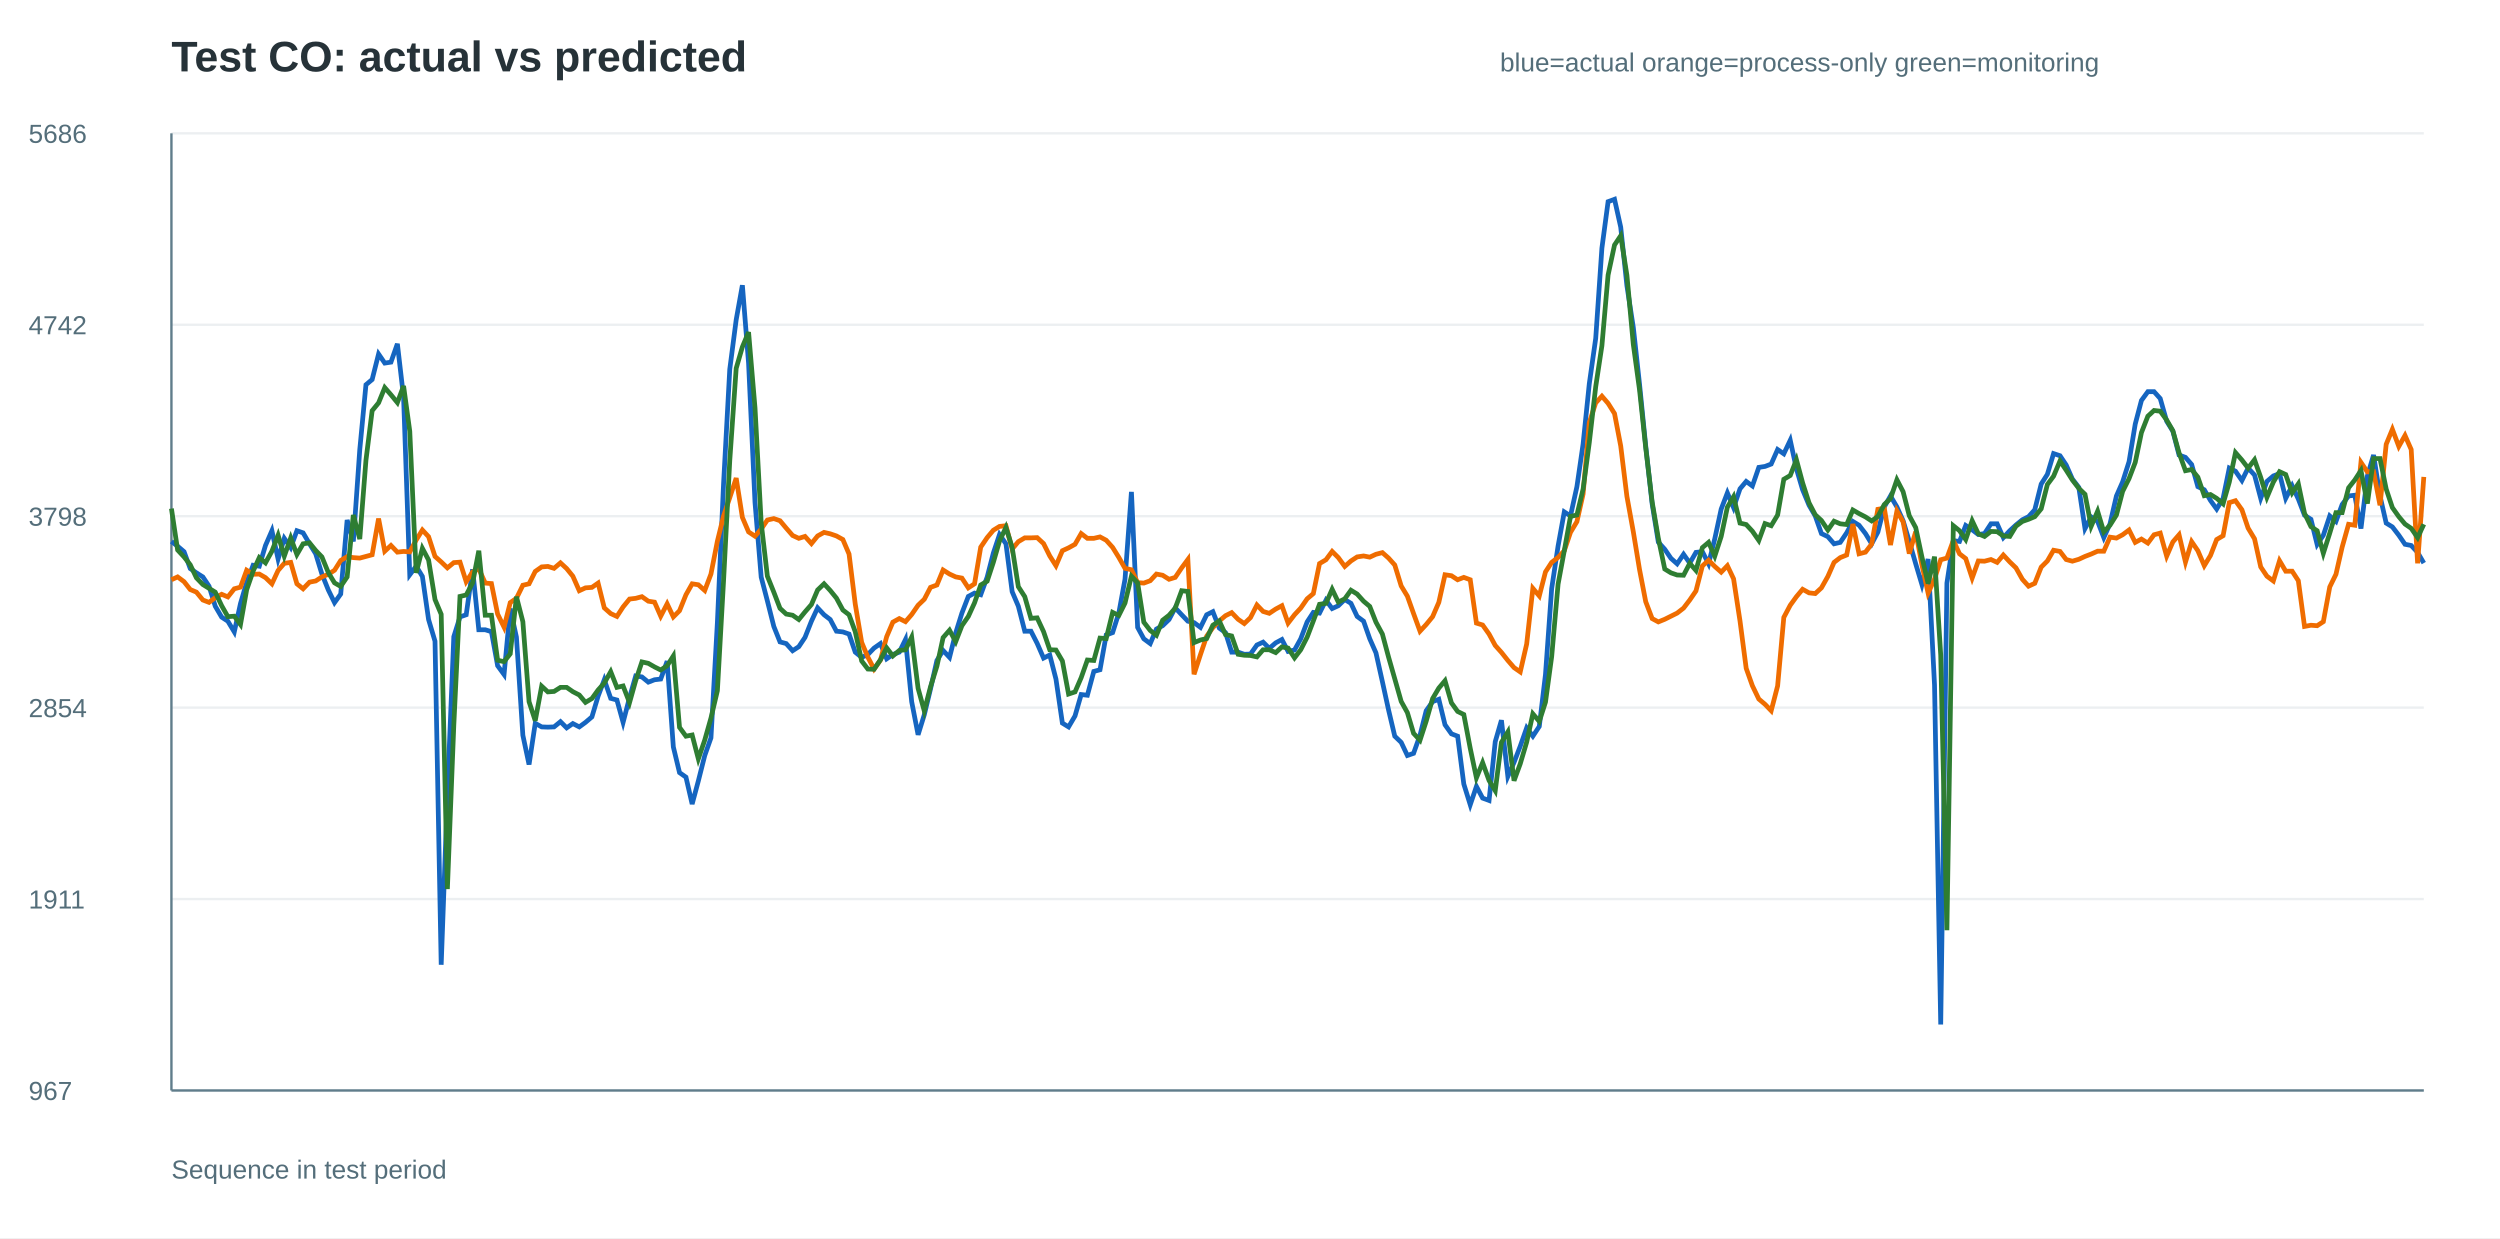
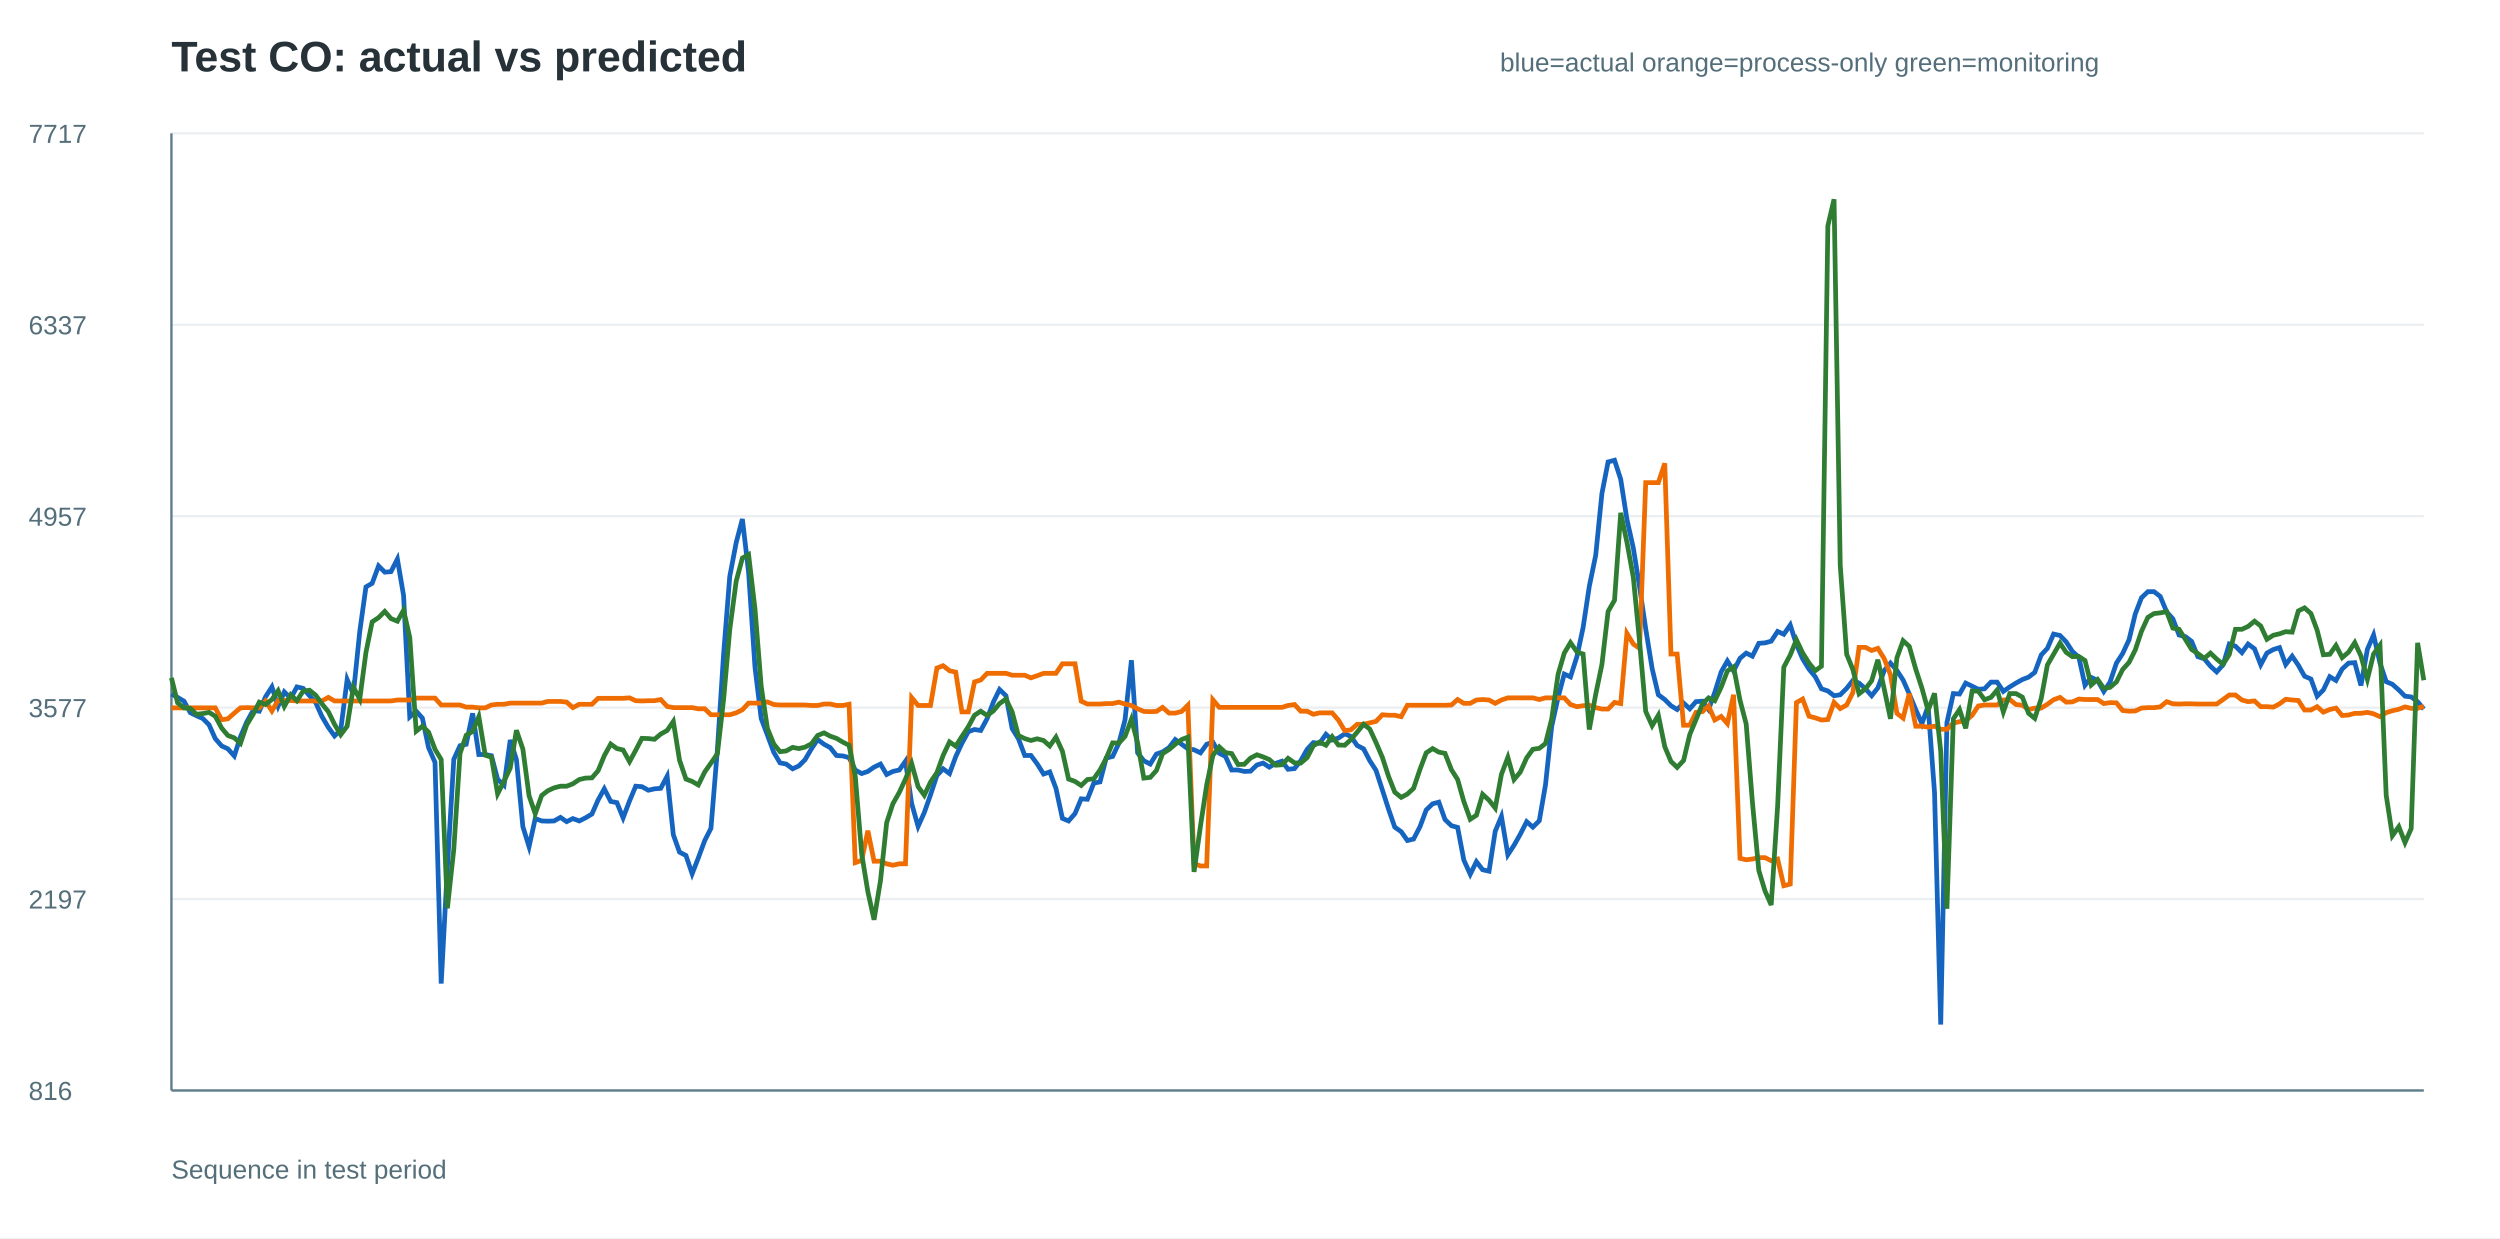
<svg xmlns="http://www.w3.org/2000/svg" width="1050" height="520" viewBox="0 0 1050 520">
  <rect width="100%" height="100%" fill="#ffffff" />
  <style>text{font-family:Arial,Microsoft YaHei,sans-serif;font-size:13px;fill:#263238}.title{font-size:18px;font-weight:700}.small{font-size:11px;fill:#546E7A}.axis{stroke:#607D8B;stroke-width:1}.grid{stroke:#ECEFF1;stroke-width:1}.line1{fill:none;stroke:#1565C0;stroke-width:2}.line2{fill:none;stroke:#EF6C00;stroke-width:2}.line3{fill:none;stroke:#2E7D32;stroke-width:2}.bar{fill:#26A69A}.dot1{fill:#1565C0;opacity:.68}.dot2{fill:#EF6C00;opacity:.62}</style>
  <text x="72" y="30" class="title">Test CO: actual vs predicted</text>
  <line x1="72" y1="56.0" x2="1018" y2="56.0" class="grid" />
-   <text x="12" y="60.0" class="small">5686</text>
+   <text x="12" y="60.0" class="small">7717</text>
  <line x1="72" y1="136.4" x2="1018" y2="136.4" class="grid" />
-   <text x="12" y="140.4" class="small">4742</text>
+   <text x="12" y="140.4" class="small">6337</text>
  <line x1="72" y1="216.8" x2="1018" y2="216.8" class="grid" />
-   <text x="12" y="220.8" class="small">3798</text>
+   <text x="12" y="220.8" class="small">4957</text>
  <line x1="72" y1="297.2" x2="1018" y2="297.2" class="grid" />
-   <text x="12" y="301.2" class="small">2854</text>
+   <text x="12" y="301.2" class="small">3577</text>
  <line x1="72" y1="377.6" x2="1018" y2="377.6" class="grid" />
-   <text x="12" y="381.6" class="small">1911</text>
+   <text x="12" y="381.6" class="small">2197</text>
  <line x1="72" y1="458.0" x2="1018" y2="458.0" class="grid" />
-   <text x="12" y="462.0" class="small">967</text>
+   <text x="12" y="462.0" class="small">816</text>
  <line x1="72" y1="56" x2="72" y2="458" class="axis" />
  <line x1="72" y1="458" x2="1018" y2="458" class="axis" />
-   <polyline points="72.0,227.4 74.6,229.4 77.3,231.7 79.9,238.8 82.5,240.6 85.2,242.3 87.8,246.2 90.4,254.6 93.1,259.2 95.7,260.9 98.4,265.4 101.0,253.5 103.6,244.6 106.3,237.4 108.9,237.8 111.5,229.1 114.2,222.9 116.8,234.8 119.4,226.1 122.1,230.0 124.7,222.9 127.3,223.8 130.0,228.4 132.6,232.6 135.2,241.1 137.9,247.8 140.5,253.1 143.1,249.5 145.8,218.4 148.4,227.4 151.1,188.9 153.7,161.6 156.3,159.4 159.0,148.7 161.6,152.5 164.2,152.1 166.9,144.4 169.5,166.8 172.1,241.4 174.8,237.8 177.4,242.1 180.0,260.2 182.7,269.3 185.3,405.2 187.9,333.9 190.6,267.4 193.2,259.1 195.8,258.2 198.5,239.1 201.1,264.5 203.8,264.5 206.4,265.3 209.0,279.6 211.7,283.3 214.3,255.6 216.9,267.6 219.6,308.8 222.2,321.1 224.8,303.8 227.5,305.3 230.1,305.4 232.7,305.3 235.4,303.1 238.0,305.7 240.6,303.9 243.3,305.3 245.9,303.4 248.6,301.1 251.2,292.4 253.8,285.5 256.5,293.3 259.1,294.0 261.7,303.4 264.4,293.0 267.0,283.9 269.6,284.3 272.3,286.5 274.9,285.5 277.5,285.2 280.2,277.7 282.8,313.7 285.4,324.5 288.1,326.4 290.7,337.7 293.3,328.0 296.0,317.3 298.6,309.9 301.3,261.5 303.9,203.1 306.5,155.1 309.2,134.3 311.8,119.8 314.4,152.5 317.1,211.0 319.7,242.4 322.3,252.4 325.0,263.1 327.6,269.6 330.2,270.3 332.9,273.3 335.5,271.6 338.1,267.7 340.8,260.9 343.4,255.3 346.1,258.2 348.7,260.2 351.3,265.1 354.0,265.4 356.6,266.3 359.2,273.9 361.9,276.1 364.5,274.9 367.1,272.2 369.8,270.3 372.4,276.7 375.0,274.9 377.7,273.9 380.3,268.6 382.9,294.7 385.6,308.6 388.2,300.2 390.8,289.4 393.5,277.4 396.1,273.2 398.8,276.1 401.4,265.8 404.0,257.5 406.7,250.5 409.3,249.1 411.9,249.8 414.6,242.4 417.2,232.3 419.8,224.5 422.5,228.4 425.1,248.5 427.7,254.6 430.4,265.1 433.0,265.1 435.6,270.2 438.3,276.4 440.9,275.1 443.5,285.2 446.2,303.7 448.8,305.3 451.5,300.7 454.1,291.7 456.7,292.0 459.4,282.0 462.0,281.3 464.6,266.7 467.3,265.7 469.9,257.5 472.5,243.3 475.2,206.6 477.8,263.5 480.4,268.3 483.1,270.3 485.7,264.2 488.3,262.8 491.0,260.2 493.6,255.3 496.3,258.2 498.9,260.9 501.5,261.5 504.2,263.5 506.8,258.2 509.4,256.9 512.1,263.8 514.7,265.7 517.3,273.9 520.0,273.9 522.6,274.8 525.2,274.7 527.9,270.9 530.5,269.7 533.1,272.3 535.8,270.0 538.4,268.6 541.0,273.6 543.7,273.0 546.3,268.3 549.0,261.2 551.6,257.2 554.2,257.5 556.9,252.1 559.5,255.6 562.1,254.4 564.8,251.8 567.4,253.4 570.0,258.9 572.7,260.9 575.3,268.3 577.9,274.2 580.6,286.3 583.2,298.2 585.8,309.2 588.5,311.8 591.1,317.3 593.7,316.4 596.4,308.8 599.0,298.5 601.7,294.7 604.3,293.7 606.9,304.4 609.6,308.2 612.2,309.2 614.8,329.3 617.5,338.0 620.1,330.3 622.7,335.2 625.4,336.2 628.0,311.5 630.6,302.5 633.3,326.1 635.9,320.2 638.5,313.4 641.2,305.7 643.8,309.2 646.5,305.1 649.1,283.3 651.7,247.2 654.4,229.3 657.0,215.0 659.6,216.7 662.3,204.4 664.9,186.5 667.5,161.2 670.2,142.1 672.8,104.2 675.4,84.7 678.1,83.7 680.7,95.4 683.3,120.0 686.0,137.6 688.6,161.3 691.2,187.3 693.9,211.6 696.5,227.7 699.2,230.7 701.8,234.5 704.4,236.8 707.1,232.8 709.7,236.5 712.3,232.0 715.0,231.7 717.6,236.8 720.2,226.3 722.9,213.8 725.5,207.0 728.1,213.2 730.8,205.3 733.4,202.2 736.0,204.1 738.7,196.3 741.3,195.9 743.9,194.9 746.6,188.8 749.2,190.6 751.9,184.9 754.5,196.9 757.1,205.7 759.8,212.2 762.4,216.7 765.0,224.1 767.7,225.4 770.3,228.4 772.9,227.8 775.6,223.8 778.2,219.0 780.8,220.6 783.5,224.1 786.1,228.4 788.7,223.5 791.4,212.9 794.0,208.3 796.7,212.9 799.3,218.7 801.9,227.4 804.6,236.8 807.2,245.5 809.8,234.8 812.5,287.7 815.1,430.3 817.7,244.9 820.4,227.1 823.0,227.4 825.6,220.7 828.3,222.5 830.9,224.5 833.5,224.1 836.2,220.0 838.8,220.0 841.4,225.8 844.1,222.9 846.7,220.5 849.4,218.3 852.0,217.0 854.6,214.1 857.3,203.3 859.9,199.2 862.5,190.5 865.2,191.4 867.8,195.3 870.4,201.2 873.1,204.7 875.7,222.0 878.3,217.1 881.0,219.0 883.6,225.8 886.2,220.0 888.9,208.3 891.5,202.4 894.2,193.9 896.8,178.1 899.4,168.2 902.1,164.5 904.7,164.5 907.3,167.4 910.0,176.9 912.6,181.1 915.2,191.1 917.9,192.1 920.5,195.1 923.1,204.4 925.8,205.7 928.4,210.2 931.0,213.8 933.7,209.3 936.3,196.6 938.9,197.9 941.6,201.8 944.2,196.6 946.9,199.5 949.5,209.3 952.1,202.2 954.8,199.9 957.4,198.9 960.0,209.3 962.7,204.0 965.3,209.6 967.9,216.4 970.6,218.1 973.2,228.7 975.8,224.8 978.5,216.7 981.1,219.0 983.7,211.9 986.4,208.3 989.0,208.0 991.6,222.0 994.3,199.9 996.9,191.1 999.6,208.3 1002.2,219.7 1004.8,221.3 1007.5,224.8 1010.1,228.6 1012.7,229.1 1015.4,232.0 1018.0,236.5" class="line1" />
-   <polyline points="72.0,243.5 74.6,242.3 77.3,244.3 79.9,247.6 82.5,248.7 85.2,252.0 87.8,253.0 90.4,251.0 93.1,249.6 95.7,250.7 98.4,247.3 101.0,246.6 103.6,239.5 106.3,241.2 108.9,241.1 111.5,242.6 114.2,245.2 116.8,239.6 119.4,236.6 122.1,236.2 124.7,245.2 127.3,247.3 130.0,244.5 132.6,244.0 135.2,242.3 137.9,241.2 140.5,239.5 143.1,235.4 145.8,233.8 148.4,234.2 151.1,234.4 153.7,233.7 156.3,233.0 159.0,217.8 161.6,231.5 164.2,229.1 166.9,231.9 169.5,231.6 172.1,231.8 174.8,226.8 177.4,222.6 180.0,225.4 182.7,233.7 185.3,236.0 187.9,238.5 190.6,236.3 193.2,236.1 195.8,244.3 198.5,240.2 201.1,238.9 203.8,244.9 206.4,245.1 209.0,257.9 211.7,263.4 214.3,253.1 216.9,251.3 219.6,245.8 222.2,245.2 224.8,240.0 227.5,238.1 230.1,237.9 232.7,238.7 235.4,236.4 238.0,238.8 240.6,242.0 243.3,248.1 245.9,246.9 248.6,246.7 251.2,244.9 253.8,255.3 256.5,257.7 259.1,258.9 261.7,254.9 264.4,251.6 267.0,251.3 269.6,250.6 272.3,252.5 274.9,252.9 277.5,258.8 280.2,253.6 282.8,259.1 285.4,256.5 288.1,249.8 290.7,245.2 293.3,245.6 296.0,248.0 298.6,241.1 301.3,227.3 303.9,216.7 306.5,209.0 309.2,200.8 311.8,217.3 314.4,223.4 317.1,225.2 319.7,222.2 322.3,218.4 325.0,217.8 327.6,218.7 330.2,221.8 332.9,224.9 335.5,226.1 338.1,225.3 340.8,228.3 343.4,225.1 346.1,223.6 348.7,224.2 351.3,225.1 354.0,226.6 356.6,232.7 359.2,253.7 361.9,269.8 364.5,276.0 367.1,281.0 369.8,277.2 372.4,267.4 375.0,261.3 377.7,259.8 380.3,261.1 382.9,258.1 385.6,254.2 388.2,251.7 390.8,246.7 393.5,245.7 396.1,239.4 398.8,241.1 401.4,242.3 404.0,242.8 406.7,246.9 409.3,245.2 411.9,229.8 414.6,225.8 417.2,222.7 419.8,221.1 422.5,220.8 425.1,230.6 427.7,227.5 430.4,225.9 433.0,225.9 435.6,225.8 438.3,228.3 440.9,233.5 443.5,237.6 446.2,231.3 448.8,230.1 451.5,228.6 454.1,224.1 456.7,226.1 459.4,226.1 462.0,225.5 464.6,226.9 467.3,229.9 469.9,234.1 472.5,238.7 475.2,239.3 477.8,244.7 480.4,244.9 483.1,243.9 485.7,241.1 488.3,241.6 491.0,243.3 493.6,242.5 496.3,238.5 498.9,235.0 501.5,283.2 504.2,274.9 506.8,267.2 509.4,263.6 512.1,260.8 514.7,258.6 517.3,257.3 520.0,260.1 522.6,261.9 525.2,259.4 527.9,254.1 530.5,256.8 533.1,257.6 535.8,255.8 538.4,254.4 541.0,261.7 543.7,258.2 546.3,255.4 549.0,251.5 551.6,249.3 554.2,236.7 556.9,235.1 559.5,231.6 562.1,234.2 564.8,237.9 567.4,235.6 570.0,233.9 572.7,233.5 575.3,234.0 577.9,232.8 580.6,232.1 583.2,234.4 585.8,237.3 588.5,246.1 591.1,250.4 593.7,257.7 596.4,265.1 599.0,262.3 601.7,259.0 604.3,253.0 606.9,241.4 609.6,241.8 612.2,243.5 614.8,242.5 617.5,243.5 620.1,261.7 622.7,262.5 625.4,266.3 628.0,271.1 630.6,274.0 633.3,277.4 635.9,280.4 638.5,282.2 641.2,270.5 643.8,247.1 646.5,250.3 649.1,240.2 651.7,236.2 654.4,234.1 657.0,231.3 659.6,223.6 662.3,219.1 664.9,207.5 667.5,177.5 670.2,169.2 672.8,166.4 675.4,169.4 678.1,173.7 680.7,187.3 683.3,208.5 686.0,223.4 688.6,239.2 691.2,252.7 693.9,259.8 696.5,261.2 699.2,260.1 701.8,258.8 704.4,257.5 707.1,255.4 709.7,252.0 712.3,248.2 715.0,237.7 717.6,235.3 720.2,237.9 722.9,240.3 725.5,237.6 728.1,243.1 730.8,260.8 733.4,280.7 736.0,288.0 738.7,293.6 741.3,295.8 743.9,298.5 746.6,288.1 749.2,259.3 751.9,254.2 754.5,250.6 757.1,247.5 759.8,249.0 762.4,249.3 765.0,246.9 767.7,242.1 770.3,236.2 772.9,234.2 775.6,233.1 778.2,220.1 780.8,232.6 783.5,231.9 786.1,228.5 788.7,213.9 791.4,213.4 794.0,228.9 796.7,214.6 799.3,219.2 801.9,232.5 804.6,223.3 807.2,237.2 809.8,249.1 812.5,243.2 815.1,235.1 817.7,234.4 820.4,227.0 823.0,232.6 825.6,234.6 828.3,242.8 830.9,235.6 833.5,235.7 836.2,235.0 838.8,236.2 841.4,233.1 844.1,236.0 846.7,238.5 849.4,243.3 852.0,246.2 854.6,245.0 857.3,238.2 859.9,235.6 862.5,231.1 865.2,231.6 867.8,235.0 870.4,235.7 873.1,234.9 875.7,233.7 878.3,232.7 881.0,231.5 883.6,231.5 886.2,225.6 888.9,226.0 891.5,224.6 894.2,222.6 896.8,227.8 899.4,226.4 902.1,228.1 904.7,224.6 907.3,223.9 910.0,233.6 912.6,227.6 915.2,224.6 917.9,236.1 920.5,227.5 923.1,231.3 925.8,237.6 928.4,233.3 931.0,226.6 933.7,225.0 936.3,211.1 938.9,210.3 941.6,214.1 944.2,221.8 946.9,226.3 949.5,238.1 952.1,242.0 954.8,244.0 957.4,235.5 960.0,239.9 962.7,239.9 965.3,243.9 967.9,263.1 970.6,262.6 973.2,262.8 975.8,261.1 978.5,246.5 981.1,241.2 983.7,229.8 986.4,220.2 989.0,220.6 991.6,194.2 994.3,198.2 996.9,198.1 999.6,212.2 1002.2,186.6 1004.8,180.3 1007.5,187.5 1010.1,182.9 1012.7,188.8 1015.4,236.6 1018.0,200.3" class="line2" />
-   <polyline points="72.0,213.6 74.6,231.0 77.3,233.9 79.9,237.2 82.5,242.7 85.2,245.5 87.8,247.1 90.4,248.7 93.1,254.4 95.7,259.0 98.4,258.8 101.0,262.3 103.6,247.7 106.3,239.9 108.9,234.2 111.5,236.4 114.2,231.5 116.8,224.8 119.4,233.6 122.1,225.9 124.7,232.9 127.3,228.4 130.0,228.0 132.6,231.2 135.2,233.9 137.9,240.5 140.5,244.8 143.1,246.3 145.8,242.3 148.4,216.3 151.1,226.4 153.7,193.3 156.3,172.5 159.0,169.2 161.6,162.8 164.2,165.8 166.9,169.1 169.5,162.1 172.1,181.1 174.8,240.6 177.4,230.3 180.0,235.2 182.7,251.8 185.3,258.0 187.9,373.4 190.6,304.5 193.2,250.5 195.8,249.9 198.5,244.8 201.1,231.3 203.8,258.4 206.4,258.4 209.0,277.3 211.7,277.9 214.3,274.6 216.9,250.6 219.6,261.1 222.2,294.7 224.8,302.7 227.5,288.2 230.1,290.6 232.7,290.4 235.4,288.7 238.0,288.7 240.6,290.5 243.3,291.9 245.9,295.0 248.6,293.4 251.2,289.8 253.8,286.9 256.5,282.1 259.1,288.7 261.7,288.1 264.4,295.1 267.0,285.8 269.6,278.0 272.3,278.6 274.9,280.1 277.5,281.4 280.2,279.6 282.8,275.5 285.4,305.5 288.1,309.2 290.7,308.7 293.3,318.7 296.0,310.8 298.6,301.6 301.3,290.1 303.9,243.8 306.5,193.4 309.2,154.7 311.8,145.7 314.4,139.5 317.1,171.3 319.7,219.6 322.3,242.0 325.0,248.7 327.6,255.5 330.2,257.9 332.9,258.4 335.5,260.2 338.1,257.0 340.8,253.9 343.4,247.8 346.1,245.2 348.7,248.0 351.3,251.2 354.0,256.2 356.6,258.2 359.2,265.3 361.9,277.6 364.5,281.0 367.1,281.1 369.8,277.1 372.4,272.1 375.0,275.5 377.7,273.2 380.3,272.9 382.9,267.6 385.6,289.1 388.2,298.6 390.8,288.5 393.5,279.8 396.1,267.8 398.8,264.7 401.4,269.5 404.0,262.8 406.7,258.9 409.3,253.2 411.9,245.7 414.6,244.1 417.2,236.2 419.8,227.2 422.5,221.5 425.1,229.9 427.7,246.4 430.4,250.6 433.0,259.7 435.6,259.5 438.3,265.3 440.9,272.9 443.5,273.0 446.2,277.6 448.8,291.5 451.5,290.6 454.1,284.6 456.7,277.2 459.4,277.4 462.0,268.0 464.6,268.2 467.3,257.2 469.9,258.5 472.5,253.3 475.2,242.0 477.8,244.8 480.4,261.3 483.1,264.8 485.7,266.8 488.3,260.5 491.0,258.4 493.6,255.4 496.3,248.1 498.9,248.4 501.5,269.9 504.2,268.8 506.8,268.2 509.4,262.6 512.1,260.8 514.7,266.5 517.3,267.1 520.0,274.8 522.6,275.2 525.2,275.3 527.9,275.9 530.5,272.9 533.1,272.9 535.8,274.1 538.4,271.7 541.0,272.2 543.7,276.3 546.3,272.9 549.0,267.6 551.6,260.8 554.2,253.8 556.9,253.4 559.5,247.5 562.1,252.9 564.8,251.5 567.4,247.9 570.0,249.5 572.7,252.5 575.3,254.7 577.9,261.3 580.6,266.3 583.2,276.0 585.8,285.1 588.5,294.6 591.1,299.3 593.7,308.0 596.4,310.9 599.0,302.9 601.7,293.4 604.3,289.0 606.9,285.9 609.6,295.2 612.2,298.8 614.8,300.1 617.5,314.3 620.1,326.7 622.7,320.3 625.4,327.8 628.0,332.1 630.6,311.8 633.3,307.4 635.9,327.9 638.5,320.8 641.2,311.7 643.8,299.8 646.5,303.0 649.1,294.9 651.7,275.8 654.4,245.3 657.0,231.3 659.6,216.9 662.3,216.3 664.9,205.4 667.5,185.9 670.2,162.4 672.8,145.2 675.4,115.5 678.1,102.9 680.7,99.0 683.3,115.6 686.0,144.7 688.6,163.7 691.2,188.0 693.9,210.8 696.5,226.1 699.2,239.0 701.8,240.6 704.4,241.5 707.1,241.6 709.7,236.6 712.3,239.6 715.0,230.0 717.6,227.8 720.2,233.6 722.9,225.3 725.5,213.0 728.1,208.6 730.8,219.7 733.4,220.3 736.0,223.1 738.7,227.0 741.3,219.9 743.9,220.8 746.6,216.3 749.2,201.3 751.9,199.7 754.5,193.1 757.1,202.8 759.8,211.2 762.4,216.2 765.0,218.6 767.7,222.6 770.3,218.9 772.9,220.0 775.6,220.3 778.2,214.2 780.8,215.7 783.5,217.1 786.1,218.8 788.7,216.9 791.4,211.9 794.0,209.4 796.7,201.5 799.3,206.5 801.9,216.6 804.6,221.6 807.2,233.9 809.8,245.1 812.5,233.8 815.1,275.1 817.7,390.7 820.4,220.8 823.0,222.9 825.6,226.6 828.3,218.7 830.9,224.2 833.5,225.3 836.2,223.2 838.8,223.3 841.4,225.1 844.1,225.3 846.7,221.0 849.4,219.0 852.0,218.1 854.6,217.0 857.3,213.7 859.9,203.5 862.5,200.0 865.2,193.6 867.8,197.5 870.4,201.6 873.1,205.1 875.7,207.6 878.3,221.0 881.0,214.7 883.6,223.4 886.2,220.6 888.9,216.3 891.5,206.4 894.2,201.0 896.8,194.2 899.4,181.7 902.1,174.8 904.7,172.4 907.3,172.7 910.0,176.4 912.6,180.9 915.2,190.2 917.9,197.7 920.5,197.2 923.1,200.4 925.8,208.2 928.4,207.7 931.0,209.3 933.7,211.6 936.3,202.5 938.9,190.1 941.6,193.2 944.2,196.6 946.9,193.1 949.5,200.5 952.1,208.9 954.8,202.5 957.4,198.1 960.0,199.3 962.7,207.0 965.3,203.2 967.9,215.6 970.6,221.2 973.2,222.9 975.8,232.4 978.5,223.9 981.1,215.3 983.7,215.3 986.4,204.9 989.0,201.6 991.6,197.6 994.3,211.5 996.9,192.6 999.6,192.6 1002.2,205.4 1004.8,213.2 1007.5,217.0 1010.1,220.1 1012.7,221.9 1015.4,225.8 1018.0,220.2" class="line3" />
+   <polyline points="72.0,291.5 74.6,292.9 77.3,294.5 79.9,299.3 82.5,300.6 85.2,301.8 87.8,304.4 90.4,310.2 93.1,313.3 95.7,314.5 98.4,317.5 101.0,309.4 103.6,303.3 106.3,298.4 108.9,298.7 111.5,292.7 114.2,288.5 116.8,296.6 119.4,290.6 122.1,293.3 124.7,288.5 127.3,289.1 130.0,292.2 132.6,295.1 135.2,300.9 137.9,305.5 140.5,309.1 143.1,306.6 145.8,285.4 148.4,291.5 151.1,265.2 153.7,246.5 156.3,245.0 159.0,237.7 161.6,240.3 164.2,240.1 166.9,234.8 169.5,250.1 172.1,301.1 174.8,298.7 177.4,301.6 180.0,314.0 182.7,320.2 185.3,413.1 187.9,364.3 190.6,318.9 193.2,313.2 195.8,312.6 198.5,299.6 201.1,316.9 203.8,316.9 206.4,317.4 209.0,327.3 211.7,329.8 214.3,310.8 216.9,319.0 219.6,347.2 222.2,355.6 224.8,343.8 227.5,344.8 230.1,344.9 232.7,344.8 235.4,343.3 238.0,345.1 240.6,343.8 243.3,344.8 245.9,343.5 248.6,341.9 251.2,336.0 253.8,331.3 256.5,336.6 259.1,337.1 261.7,343.5 264.4,336.4 267.0,330.2 269.6,330.4 272.3,331.9 274.9,331.3 277.5,331.1 280.2,326.0 282.8,350.6 285.4,357.9 288.1,359.3 290.7,367.0 293.3,360.3 296.0,353.0 298.6,347.9 301.3,314.9 303.9,274.9 306.5,242.1 309.2,227.9 311.8,218.0 314.4,240.3 317.1,280.3 319.7,301.8 322.3,308.7 325.0,316.0 327.6,320.4 330.2,320.9 332.9,322.9 335.5,321.7 338.1,319.1 340.8,314.5 343.4,310.6 346.1,312.6 348.7,314.0 351.3,317.3 354.0,317.5 356.6,318.2 359.2,323.4 361.9,324.9 364.5,324.0 367.1,322.2 369.8,320.9 372.4,325.3 375.0,324.0 377.7,323.4 380.3,319.7 382.9,337.5 385.6,347.1 388.2,341.3 390.8,333.9 393.5,325.7 396.1,322.9 398.8,324.9 401.4,317.8 404.0,312.2 406.7,307.3 409.3,306.4 411.9,306.8 414.6,301.8 417.2,294.9 419.8,289.6 422.5,292.2 425.1,306.0 427.7,310.2 430.4,317.3 433.0,317.3 435.6,320.8 438.3,325.1 440.9,324.2 443.5,331.1 446.2,343.7 448.8,344.8 451.5,341.7 454.1,335.5 456.7,335.7 459.4,328.9 462.0,328.4 464.6,318.4 467.3,317.7 469.9,312.2 472.5,302.4 475.2,277.3 477.8,316.2 480.4,319.5 483.1,320.9 485.7,316.7 488.3,315.8 491.0,314.0 493.6,310.6 496.3,312.6 498.9,314.5 501.5,314.9 504.2,316.2 506.8,312.6 509.4,311.7 512.1,316.4 514.7,317.7 517.3,323.4 520.0,323.4 522.6,324.0 525.2,323.9 527.9,321.3 530.5,320.5 533.1,322.2 535.8,320.6 538.4,319.7 541.0,323.1 543.7,322.8 546.3,319.5 549.0,314.7 551.6,311.9 554.2,312.2 556.9,308.4 559.5,310.8 562.1,310.0 564.8,308.2 567.4,309.3 570.0,313.1 572.7,314.5 575.3,319.5 577.9,323.5 580.6,331.8 583.2,339.9 585.8,347.4 588.5,349.3 591.1,353.0 593.7,352.4 596.4,347.2 599.0,340.2 601.7,337.6 604.3,336.9 606.9,344.2 609.6,346.8 612.2,347.5 614.8,361.2 617.5,367.2 620.1,361.9 622.7,365.3 625.4,365.9 628.0,349.1 630.6,342.9 633.3,359.0 635.9,355.0 638.5,350.4 641.2,345.1 643.8,347.4 646.5,344.7 649.1,329.7 651.7,305.1 654.4,292.9 657.0,283.1 659.6,284.3 662.3,275.8 664.9,263.6 667.5,246.3 670.2,233.2 672.8,207.3 675.4,194.0 678.1,193.3 680.7,201.3 683.3,218.1 686.0,230.2 688.6,246.4 691.2,264.1 693.9,280.8 696.5,291.8 699.2,293.8 701.8,296.4 704.4,298.0 707.1,295.3 709.7,297.7 712.3,294.7 715.0,294.5 717.6,298.0 720.2,290.8 722.9,282.2 725.5,277.6 728.1,281.8 730.8,276.5 733.4,274.3 736.0,275.6 738.7,270.2 741.3,270.0 743.9,269.3 746.6,265.2 749.2,266.4 751.9,262.5 754.5,270.7 757.1,276.7 759.8,281.1 762.4,284.2 765.0,289.3 767.7,290.2 770.3,292.2 772.9,291.8 775.6,289.1 778.2,285.8 780.8,286.9 783.5,289.3 786.1,292.2 788.7,288.9 791.4,281.6 794.0,278.5 796.7,281.6 799.3,285.6 801.9,291.5 804.6,298.0 807.2,303.9 809.8,296.6 812.5,332.8 815.1,430.3 817.7,303.5 820.4,291.3 823.0,291.5 825.6,286.9 828.3,288.2 830.9,289.5 833.5,289.3 836.2,286.5 838.8,286.5 841.4,290.4 844.1,288.5 846.7,286.9 849.4,285.4 852.0,284.4 854.6,282.4 857.3,275.1 859.9,272.3 862.5,266.3 865.2,266.9 867.8,269.6 870.4,273.6 873.1,276.0 875.7,287.8 878.3,284.5 881.0,285.8 883.6,290.4 886.2,286.5 888.9,278.5 891.5,274.5 894.2,268.7 896.8,257.9 899.4,251.1 902.1,248.5 904.7,248.5 907.3,250.5 910.0,257.0 912.6,259.9 915.2,266.7 917.9,267.4 920.5,269.4 923.1,275.8 925.8,276.7 928.4,279.8 931.0,282.2 933.7,279.2 936.3,270.5 938.9,271.4 941.6,274.1 944.2,270.5 946.9,272.5 949.5,279.2 952.1,274.3 954.8,272.8 957.4,272.0 960.0,279.1 962.7,275.6 965.3,279.4 967.9,284.0 970.6,285.2 973.2,292.4 975.8,289.8 978.5,284.2 981.1,285.8 983.7,281.0 986.4,278.5 989.0,278.3 991.6,287.9 994.3,272.7 996.9,266.7 999.6,278.5 1002.2,286.3 1004.8,287.4 1007.5,289.8 1010.1,292.4 1012.7,292.7 1015.4,294.7 1018.0,297.8" class="line1" />
+   <polyline points="72.0,297.3 74.6,297.3 77.3,297.3 79.9,297.3 82.5,297.3 85.2,297.3 87.8,297.3 90.4,297.3 93.1,302.3 95.7,301.9 98.4,299.5 101.0,297.3 103.6,297.2 106.3,297.3 108.9,297.3 111.5,294.4 114.2,298.6 116.8,294.2 119.4,294.2 122.1,294.2 124.7,294.4 127.3,294.4 130.0,294.4 132.6,294.4 135.2,294.4 137.9,292.9 140.5,294.4 143.1,294.4 145.8,294.4 148.4,294.4 151.1,294.4 153.7,294.4 156.3,294.4 159.0,294.4 161.6,294.4 164.2,294.4 166.9,294.0 169.5,294.0 172.1,294.0 174.8,293.2 177.4,293.2 180.0,293.2 182.7,293.2 185.3,296.1 187.9,296.1 190.6,296.1 193.2,296.1 195.8,297.0 198.5,297.0 201.1,297.3 203.8,297.3 206.4,296.1 209.0,295.8 211.7,295.8 214.3,295.3 216.9,295.3 219.6,295.3 222.2,295.3 224.8,295.3 227.5,295.3 230.1,294.6 232.7,294.6 235.4,294.6 238.0,294.9 240.6,297.2 243.3,295.8 245.9,295.8 248.6,295.8 251.2,293.3 253.8,293.3 256.5,293.3 259.1,293.3 261.7,293.3 264.4,293.1 267.0,294.3 269.6,294.4 272.3,294.3 274.9,294.3 277.5,293.8 280.2,296.7 282.8,297.2 285.4,297.2 288.1,297.2 290.7,297.2 293.3,297.7 296.0,297.7 298.6,300.2 301.3,300.2 303.9,300.2 306.5,300.2 309.2,299.4 311.8,298.1 314.4,295.3 317.1,295.3 319.7,295.3 322.3,294.8 325.0,295.9 327.6,296.1 330.2,296.1 332.9,296.1 335.5,296.1 338.1,296.1 340.8,296.3 343.4,296.3 346.1,295.7 348.7,295.7 351.3,296.3 354.0,296.3 356.6,295.8 359.2,362.3 361.9,361.4 364.5,348.9 367.1,361.7 369.8,361.7 372.4,362.8 375.0,363.4 377.7,362.8 380.3,362.8 382.9,293.0 385.6,296.3 388.2,296.3 390.8,296.3 393.5,280.6 396.1,279.6 398.8,281.7 401.4,282.3 404.0,299.0 406.7,299.0 409.3,286.4 411.9,285.6 414.6,282.8 417.2,282.8 419.8,282.8 422.5,282.8 425.1,283.6 427.7,283.6 430.4,283.6 433.0,284.7 435.6,283.8 438.3,282.8 440.9,282.8 443.5,282.8 446.2,278.8 448.8,278.8 451.5,278.8 454.1,294.5 456.7,295.7 459.4,295.7 462.0,295.7 464.6,295.5 467.3,295.5 469.9,294.9 472.5,295.7 475.2,296.3 477.8,297.7 480.4,298.8 483.1,298.9 485.7,298.8 488.3,297.1 491.0,299.5 493.6,299.5 496.3,298.8 498.9,296.2 501.5,362.7 504.2,363.7 506.8,363.7 509.4,293.9 512.1,297.1 514.7,297.1 517.3,297.1 520.0,297.1 522.6,297.1 525.2,297.1 527.9,297.1 530.5,297.1 533.1,297.1 535.8,297.1 538.4,297.1 541.0,296.3 543.7,295.9 546.3,298.7 549.0,298.7 551.6,300.0 554.2,299.4 556.9,299.4 559.5,299.4 562.1,302.4 564.8,306.9 567.4,306.5 570.0,304.2 572.7,304.2 575.3,303.6 577.9,303.0 580.6,300.2 583.2,300.4 585.8,300.4 588.5,301.0 591.1,296.2 593.7,296.2 596.4,296.2 599.0,296.2 601.7,296.2 604.3,296.2 606.9,296.2 609.6,296.1 612.2,293.8 614.8,295.4 617.5,295.4 620.1,294.0 622.7,293.8 625.4,294.0 628.0,295.4 630.6,294.0 633.3,293.1 635.9,293.1 638.5,293.1 641.2,293.1 643.8,293.1 646.5,293.8 649.1,293.1 651.7,293.1 654.4,293.1 657.0,293.1 659.6,295.9 662.3,296.8 664.9,296.4 667.5,296.2 670.2,297.2 672.8,297.8 675.4,297.8 678.1,295.0 680.7,295.5 683.3,266.0 686.0,270.5 688.6,272.3 691.2,202.7 693.9,202.7 696.5,202.7 699.2,194.6 701.8,274.7 704.4,274.7 707.1,304.6 709.7,304.6 712.3,299.2 715.0,298.9 717.6,296.5 720.2,302.4 722.9,300.9 725.5,303.9 728.1,291.8 730.8,360.5 733.4,361.1 736.0,360.8 738.7,360.2 741.3,360.2 743.9,361.5 746.6,360.8 749.2,372.0 751.9,371.3 754.5,295.1 757.1,293.6 759.8,300.8 762.4,301.5 765.0,302.4 767.7,302.2 770.3,295.0 772.9,297.6 775.6,296.1 778.2,290.9 780.8,271.9 783.5,271.9 786.1,273.2 788.7,272.3 791.4,276.7 794.0,283.4 796.7,299.6 799.3,301.6 801.9,291.3 804.6,305.0 807.2,305.0 809.8,305.4 812.5,305.0 815.1,306.3 817.7,306.3 820.4,303.7 823.0,303.1 825.6,302.7 828.3,300.4 830.9,296.5 833.5,296.1 836.2,296.1 838.8,296.1 841.4,294.0 844.1,293.8 846.7,295.9 849.4,296.2 852.0,298.0 854.6,297.4 857.3,297.4 859.9,295.8 862.5,293.9 865.2,292.9 867.8,294.9 870.4,294.8 873.1,293.6 875.7,293.8 878.3,293.8 881.0,293.8 883.6,295.5 886.2,295.1 888.9,295.2 891.5,298.4 894.2,298.7 896.8,298.6 899.4,297.4 902.1,297.2 904.7,297.2 907.3,296.9 910.0,294.7 912.6,295.6 915.2,295.7 917.9,295.6 920.5,295.6 923.1,295.7 925.8,295.7 928.4,295.7 931.0,295.7 933.7,293.8 936.3,291.9 938.9,291.9 941.6,294.0 944.2,294.7 946.9,294.4 949.5,296.8 952.1,296.8 954.8,297.0 957.4,295.6 960.0,293.7 962.7,294.0 965.3,294.2 967.9,298.2 970.6,298.2 973.2,296.8 975.8,299.1 978.5,298.0 981.1,297.4 983.7,300.5 986.4,300.3 989.0,299.6 991.6,299.6 994.3,299.2 996.9,299.8 999.6,301.0 1002.2,299.3 1004.8,298.5 1007.5,297.9 1010.1,296.9 1012.7,297.5 1015.4,297.5 1018.0,296.6" class="line2" />
+   <polyline points="72.0,284.7 74.6,295.2 77.3,297.3 79.9,297.5 82.5,300.0 85.2,299.7 87.8,299.2 90.4,300.8 93.1,305.8 95.7,308.9 98.4,309.9 101.0,312.2 103.6,304.5 106.3,300.0 108.9,294.9 111.5,295.9 114.2,293.8 116.8,290.1 119.4,296.7 122.1,291.8 124.7,294.3 127.3,290.3 130.0,289.9 132.6,292.0 135.2,295.6 137.9,298.9 140.5,304.2 143.1,308.6 145.8,305.0 148.4,288.6 151.1,293.6 153.7,274.0 156.3,261.2 159.0,259.4 161.6,256.8 164.2,259.8 166.9,260.9 169.5,256.3 172.1,267.7 174.8,307.1 177.4,305.0 180.0,307.5 182.7,314.7 185.3,319.0 187.9,381.5 190.6,356.6 193.2,316.5 195.8,308.8 198.5,307.2 201.1,301.0 203.8,317.2 206.4,318.0 209.0,333.4 211.7,328.1 214.3,322.6 216.9,306.7 219.6,314.6 222.2,334.2 224.8,341.8 227.5,334.1 230.1,332.1 232.7,330.9 235.4,330.2 238.0,330.2 240.6,329.2 243.3,327.4 245.9,326.8 248.6,326.7 251.2,323.7 253.8,317.4 256.5,312.5 259.1,314.4 261.7,315.0 264.4,319.9 267.0,315.1 269.6,310.1 272.3,310.2 274.9,310.5 277.5,308.3 280.2,306.8 282.8,303.0 285.4,319.3 288.1,327.2 290.7,328.2 293.3,329.7 296.0,324.2 298.6,320.5 301.3,316.6 303.9,293.9 306.5,264.4 309.2,244.1 311.8,234.4 314.4,232.9 317.1,255.8 319.7,288.2 322.3,305.9 325.0,312.5 327.6,315.7 330.2,315.4 332.9,313.9 335.5,314.4 338.1,313.8 340.8,312.4 343.4,308.9 346.1,307.8 348.7,309.2 351.3,310.1 354.0,311.7 356.6,313.0 359.2,325.9 361.9,358.6 364.5,374.5 367.1,386.3 369.8,369.9 372.4,345.5 375.0,337.6 377.7,332.8 380.3,327.2 382.9,320.7 385.6,330.4 388.2,334.0 390.8,328.5 393.5,324.5 396.1,317.3 398.8,311.6 401.4,313.4 404.0,309.3 406.7,305.2 409.3,300.4 411.9,298.7 414.6,300.5 417.2,298.6 419.8,295.5 422.5,293.6 425.1,299.0 427.7,308.9 430.4,310.2 433.0,311.0 435.6,310.3 438.3,311.0 440.9,313.3 443.5,309.6 446.2,315.5 448.8,327.2 451.5,328.2 454.1,329.9 456.7,327.4 459.4,327.1 462.0,323.4 464.6,318.5 467.3,312.0 469.9,312.1 472.5,309.3 475.2,302.1 477.8,312.1 480.4,326.8 483.1,326.5 485.7,323.6 488.3,316.5 491.0,314.8 493.6,312.6 496.3,310.6 498.9,309.6 501.5,366.2 504.2,346.9 506.8,329.7 509.4,317.3 512.1,313.7 514.7,316.1 517.3,316.5 520.0,321.1 522.6,321.0 525.2,318.4 527.9,317.0 530.5,317.9 533.1,319.0 535.8,321.4 538.4,321.2 541.0,318.5 543.7,320.4 546.3,320.5 549.0,318.2 551.6,313.2 554.2,311.7 556.9,313.0 559.5,309.4 562.1,312.9 564.8,313.0 567.4,310.6 570.0,307.5 572.7,304.2 575.3,306.2 577.9,311.8 580.6,318.1 583.2,326.1 585.8,332.7 588.5,334.9 591.1,333.5 593.7,331.1 596.4,323.1 599.0,316.2 601.7,314.4 604.3,315.9 606.9,316.4 609.6,323.3 612.2,327.4 614.8,336.6 617.5,344.1 620.1,342.4 622.7,333.6 625.4,336.1 628.0,339.4 630.6,325.2 633.3,318.1 635.9,327.4 638.5,324.3 641.2,318.3 643.8,314.7 646.5,314.3 649.1,312.3 651.7,302.0 654.4,283.2 657.0,274.3 659.6,269.9 662.3,273.8 664.9,274.7 667.5,306.4 670.2,291.6 672.8,279.1 675.4,256.8 678.1,252.1 680.7,215.4 683.3,227.7 686.0,242.5 688.6,269.3 691.2,298.8 693.9,304.8 696.5,300.4 699.2,313.6 701.8,319.8 704.4,322.3 707.1,319.4 709.7,308.5 712.3,302.3 715.0,295.7 717.6,293.1 720.2,294.3 722.9,288.6 725.5,281.8 728.1,280.1 730.8,294.1 733.4,304.1 736.0,336.8 738.7,365.6 741.3,374.2 743.9,380.1 746.6,338.6 749.2,280.2 751.9,275.1 754.5,268.7 757.1,274.2 759.8,278.5 762.4,281.7 765.0,279.8 767.7,94.9 770.3,83.7 772.9,237.4 775.6,274.8 778.2,281.2 780.8,291.4 783.5,289.3 786.1,285.9 788.7,277.1 791.4,289.5 794.0,301.9 796.7,276.3 799.3,269.1 801.9,271.5 804.6,281.0 807.2,289.0 809.8,298.4 812.5,291.2 815.1,315.5 817.7,381.7 820.4,301.9 823.0,298.0 825.6,305.9 828.3,290.2 830.9,290.3 833.5,293.9 836.2,292.9 838.8,289.8 841.4,299.0 844.1,291.3 846.7,291.3 849.4,292.8 852.0,299.6 854.6,301.7 857.3,293.4 859.9,279.3 862.5,274.8 865.2,270.1 867.8,274.0 870.4,275.8 873.1,275.7 875.7,277.4 878.3,287.7 881.0,285.4 883.6,289.1 886.2,288.7 888.9,286.4 891.5,281.2 894.2,278.2 896.8,273.0 899.4,265.2 902.1,259.3 904.7,257.7 907.3,257.4 910.0,256.9 912.6,263.8 915.2,264.3 917.9,268.6 920.5,272.8 923.1,274.5 925.8,276.5 928.4,274.3 931.0,276.8 933.7,279.0 936.3,274.9 938.9,264.3 941.6,264.3 944.2,263.1 946.9,260.9 949.5,262.9 952.1,268.5 954.8,266.8 957.4,266.2 960.0,265.3 962.7,265.5 965.3,256.6 967.9,255.3 970.6,257.7 973.2,264.7 975.8,275.0 978.5,274.8 981.1,271.1 983.7,276.2 986.4,273.9 989.0,269.9 991.6,275.5 994.3,285.3 996.9,274.7 999.6,271.0 1002.2,334.0 1004.8,351.0 1007.5,347.2 1010.1,353.9 1012.7,348.0 1015.4,270.0 1018.0,285.7" class="line3" />
  <text x="72" y="495" class="small">Sequence in test period</text>
  <text x="630" y="30" class="small">blue=actual  orange=process-only  green=monitoring</text>
</svg>
